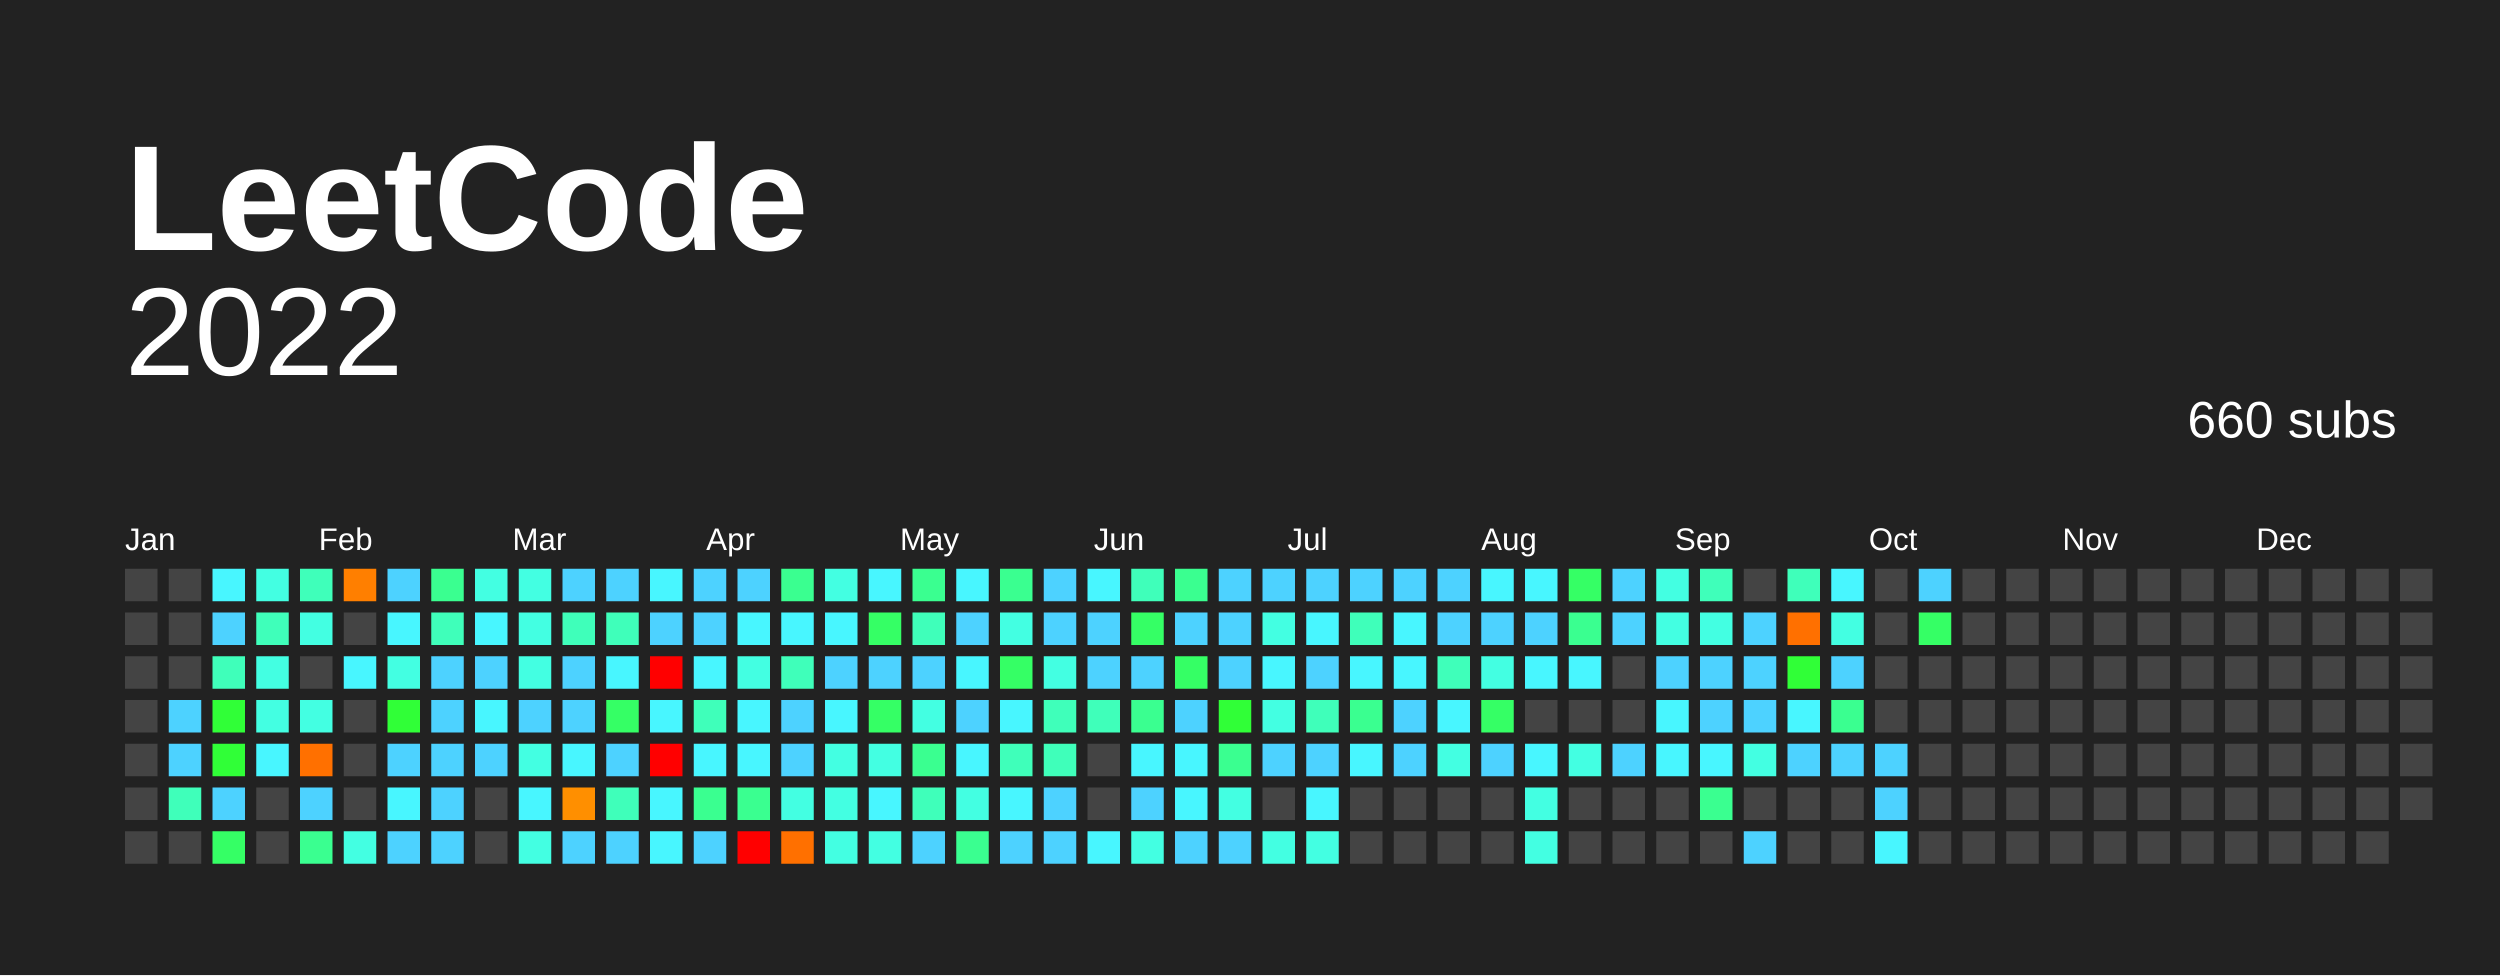
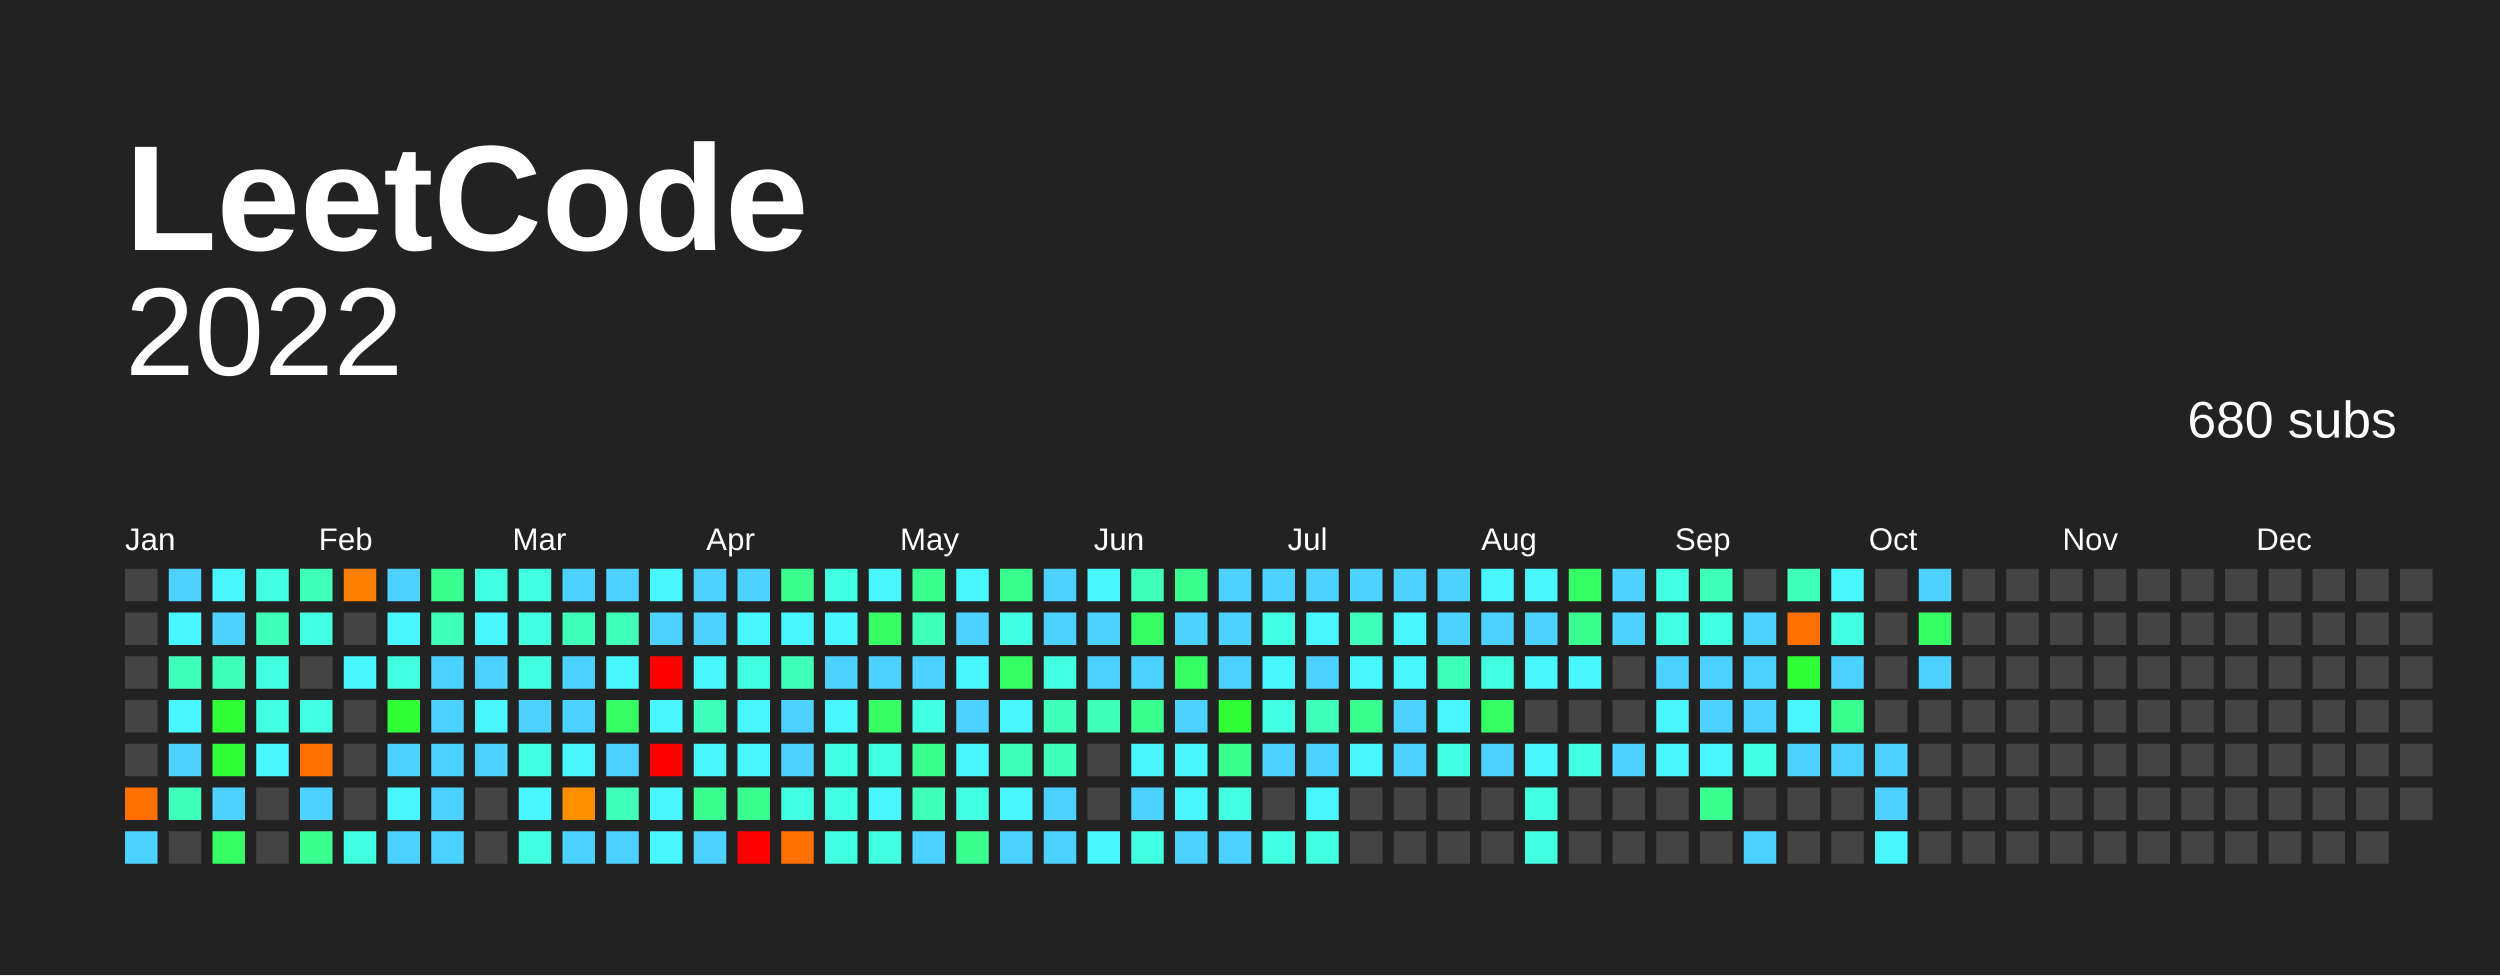
<svg xmlns="http://www.w3.org/2000/svg" baseProfile="full" height="78mm" version="1.1" viewBox="0,0,200,78" width="200mm">
  <defs />
  <rect fill="#222222" height="78" width="200" x="0" y="0" />
  <text fill="#FFFFFF" style="font-size:12px; font-family:Arial; font-weight:bold;" x="10" y="20"> LeetCode</text>
  <text alignment-baseline="hanging" fill="#FFFFFF" style="font-size:10.0px; font-family:Arial;" x="10" y="30">2022</text>
-   <text alignment-baseline="hanging" fill="#FFFFFF" style="font-size:4.125px; font-family:Arial;" x="175" y="35">660 subs</text>
+   <text alignment-baseline="hanging" fill="#FFFFFF" style="font-size:4.125px; font-family:Arial;" x="175" y="35">680 subs</text>
  <text fill="#FFFFFF" style="font-size:2.5px; font-family:Arial" x="10.0" y="44">Jan</text>
  <text fill="#FFFFFF" style="font-size:2.5px; font-family:Arial" x="25.5" y="44">Feb</text>
  <text fill="#FFFFFF" style="font-size:2.5px; font-family:Arial" x="41.0" y="44">Mar</text>
  <text fill="#FFFFFF" style="font-size:2.5px; font-family:Arial" x="56.5" y="44">Apr</text>
  <text fill="#FFFFFF" style="font-size:2.5px; font-family:Arial" x="72.0" y="44">May</text>
  <text fill="#FFFFFF" style="font-size:2.5px; font-family:Arial" x="87.5" y="44">Jun</text>
  <text fill="#FFFFFF" style="font-size:2.5px; font-family:Arial" x="103.0" y="44">Jul</text>
  <text fill="#FFFFFF" style="font-size:2.5px; font-family:Arial" x="118.5" y="44">Aug</text>
  <text fill="#FFFFFF" style="font-size:2.5px; font-family:Arial" x="134.0" y="44">Sep</text>
  <text fill="#FFFFFF" style="font-size:2.5px; font-family:Arial" x="149.5" y="44">Oct</text>
  <text fill="#FFFFFF" style="font-size:2.5px; font-family:Arial" x="165.0" y="44">Nov</text>
  <text fill="#FFFFFF" style="font-size:2.5px; font-family:Arial" x="180.5" y="44">Dec</text>
  <rect fill="#444444" height="2.6" width="2.6" x="10.0" y="45.5" />
  <rect fill="#444444" height="2.6" width="2.6" x="10.0" y="49.0" />
  <rect fill="#444444" height="2.6" width="2.6" x="10.0" y="52.5" />
  <rect fill="#444444" height="2.6" width="2.6" x="10.0" y="56.0" />
  <rect fill="#444444" height="2.6" width="2.6" x="10.0" y="59.5" />
-   <rect fill="#444444" height="2.6" width="2.6" x="10.0" y="63.0" />
-   <rect fill="#444444" height="2.6" width="2.6" x="10.0" y="66.5" />
-   <rect fill="#444444" height="2.6" width="2.6" x="13.5" y="45.5" />
-   <rect fill="#444444" height="2.6" width="2.6" x="13.5" y="49.0" />
-   <rect fill="#444444" height="2.6" width="2.6" x="13.5" y="52.5" />
-   <rect fill="#4dd2ff" height="2.6" width="2.6" x="13.5" y="56.0" />
+   <rect fill="#ff7000" height="2.6" width="2.6" x="10.0" y="63.0" />
+   <rect fill="#4dd2ff" height="2.6" width="2.6" x="10.0" y="66.5" />
+   <rect fill="#4dd2ff" height="2.6" width="2.6" x="13.5" y="45.5" />
+   <rect fill="#48f6ff" height="2.6" width="2.6" x="13.5" y="49.0" />
+   <rect fill="#3fffba" height="2.6" width="2.6" x="13.5" y="52.5" />
+   <rect fill="#48f6ff" height="2.6" width="2.6" x="13.5" y="56.0" />
  <rect fill="#4dd2ff" height="2.6" width="2.6" x="13.5" y="59.5" />
  <rect fill="#3fffba" height="2.6" width="2.6" x="13.5" y="63.0" />
  <rect fill="#444444" height="2.6" width="2.6" x="13.5" y="66.5" />
  <rect fill="#48f6ff" height="2.6" width="2.6" x="17.0" y="45.5" />
  <rect fill="#4dd2ff" height="2.6" width="2.6" x="17.0" y="49.0" />
  <rect fill="#3fffba" height="2.6" width="2.6" x="17.0" y="52.5" />
  <rect fill="#30ff37" height="2.6" width="2.6" x="17.0" y="56.0" />
  <rect fill="#30ff37" height="2.6" width="2.6" x="17.0" y="59.5" />
  <rect fill="#4dd2ff" height="2.6" width="2.6" x="17.0" y="63.0" />
  <rect fill="#35ff65" height="2.6" width="2.6" x="17.0" y="66.5" />
  <rect fill="#43ffe2" height="2.6" width="2.6" x="20.5" y="45.5" />
  <rect fill="#3fffba" height="2.6" width="2.6" x="20.5" y="49.0" />
  <rect fill="#43ffe2" height="2.6" width="2.6" x="20.5" y="52.5" />
  <rect fill="#43ffe2" height="2.6" width="2.6" x="20.5" y="56.0" />
  <rect fill="#48f6ff" height="2.6" width="2.6" x="20.5" y="59.5" />
  <rect fill="#444444" height="2.6" width="2.6" x="20.5" y="63.0" />
  <rect fill="#444444" height="2.6" width="2.6" x="20.5" y="66.5" />
  <rect fill="#3fffba" height="2.6" width="2.6" x="24.0" y="45.5" />
  <rect fill="#43ffe2" height="2.6" width="2.6" x="24.0" y="49.0" />
  <rect fill="#444444" height="2.6" width="2.6" x="24.0" y="52.5" />
  <rect fill="#43ffe2" height="2.6" width="2.6" x="24.0" y="56.0" />
  <rect fill="#ff7000" height="2.6" width="2.6" x="24.0" y="59.5" />
  <rect fill="#4dd2ff" height="2.6" width="2.6" x="24.0" y="63.0" />
  <rect fill="#3aff90" height="2.6" width="2.6" x="24.0" y="66.5" />
  <rect fill="#ff7f00" height="2.6" width="2.6" x="27.5" y="45.5" />
  <rect fill="#444444" height="2.6" width="2.6" x="27.5" y="49.0" />
  <rect fill="#48f6ff" height="2.6" width="2.6" x="27.5" y="52.5" />
  <rect fill="#444444" height="2.6" width="2.6" x="27.5" y="56.0" />
  <rect fill="#444444" height="2.6" width="2.6" x="27.5" y="59.5" />
  <rect fill="#444444" height="2.6" width="2.6" x="27.5" y="63.0" />
  <rect fill="#43ffe2" height="2.6" width="2.6" x="27.5" y="66.5" />
  <rect fill="#4dd2ff" height="2.6" width="2.6" x="31.0" y="45.5" />
  <rect fill="#48f6ff" height="2.6" width="2.6" x="31.0" y="49.0" />
  <rect fill="#43ffe2" height="2.6" width="2.6" x="31.0" y="52.5" />
  <rect fill="#30ff37" height="2.6" width="2.6" x="31.0" y="56.0" />
  <rect fill="#4dd2ff" height="2.6" width="2.6" x="31.0" y="59.5" />
  <rect fill="#48f6ff" height="2.6" width="2.6" x="31.0" y="63.0" />
  <rect fill="#4dd2ff" height="2.6" width="2.6" x="31.0" y="66.5" />
  <rect fill="#3aff90" height="2.6" width="2.6" x="34.5" y="45.5" />
  <rect fill="#3fffba" height="2.6" width="2.6" x="34.5" y="49.0" />
  <rect fill="#4dd2ff" height="2.6" width="2.6" x="34.5" y="52.5" />
  <rect fill="#4dd2ff" height="2.6" width="2.6" x="34.5" y="56.0" />
  <rect fill="#4dd2ff" height="2.6" width="2.6" x="34.5" y="59.5" />
  <rect fill="#4dd2ff" height="2.6" width="2.6" x="34.5" y="63.0" />
  <rect fill="#4dd2ff" height="2.6" width="2.6" x="34.5" y="66.5" />
  <rect fill="#43ffe2" height="2.6" width="2.6" x="38.0" y="45.5" />
  <rect fill="#48f6ff" height="2.6" width="2.6" x="38.0" y="49.0" />
  <rect fill="#4dd2ff" height="2.6" width="2.6" x="38.0" y="52.5" />
  <rect fill="#48f6ff" height="2.6" width="2.6" x="38.0" y="56.0" />
  <rect fill="#4dd2ff" height="2.6" width="2.6" x="38.0" y="59.5" />
  <rect fill="#444444" height="2.6" width="2.6" x="38.0" y="63.0" />
  <rect fill="#444444" height="2.6" width="2.6" x="38.0" y="66.5" />
  <rect fill="#43ffe2" height="2.6" width="2.6" x="41.5" y="45.5" />
  <rect fill="#43ffe2" height="2.6" width="2.6" x="41.5" y="49.0" />
  <rect fill="#43ffe2" height="2.6" width="2.6" x="41.5" y="52.5" />
  <rect fill="#4dd2ff" height="2.6" width="2.6" x="41.5" y="56.0" />
  <rect fill="#43ffe2" height="2.6" width="2.6" x="41.5" y="59.5" />
  <rect fill="#48f6ff" height="2.6" width="2.6" x="41.5" y="63.0" />
  <rect fill="#43ffe2" height="2.6" width="2.6" x="41.5" y="66.5" />
  <rect fill="#4dd2ff" height="2.6" width="2.6" x="45.0" y="45.5" />
  <rect fill="#3fffba" height="2.6" width="2.6" x="45.0" y="49.0" />
  <rect fill="#4dd2ff" height="2.6" width="2.6" x="45.0" y="52.5" />
  <rect fill="#4dd2ff" height="2.6" width="2.6" x="45.0" y="56.0" />
  <rect fill="#48f6ff" height="2.6" width="2.6" x="45.0" y="59.5" />
  <rect fill="#ff8f00" height="2.6" width="2.6" x="45.0" y="63.0" />
  <rect fill="#4dd2ff" height="2.6" width="2.6" x="45.0" y="66.5" />
  <rect fill="#4dd2ff" height="2.6" width="2.6" x="48.5" y="45.5" />
  <rect fill="#3fffba" height="2.6" width="2.6" x="48.5" y="49.0" />
  <rect fill="#48f6ff" height="2.6" width="2.6" x="48.5" y="52.5" />
  <rect fill="#35ff65" height="2.6" width="2.6" x="48.5" y="56.0" />
  <rect fill="#4dd2ff" height="2.6" width="2.6" x="48.5" y="59.5" />
  <rect fill="#3fffba" height="2.6" width="2.6" x="48.5" y="63.0" />
  <rect fill="#4dd2ff" height="2.6" width="2.6" x="48.5" y="66.5" />
  <rect fill="#48f6ff" height="2.6" width="2.6" x="52.0" y="45.5" />
  <rect fill="#4dd2ff" height="2.6" width="2.6" x="52.0" y="49.0" />
  <rect fill="red" height="2.6" width="2.6" x="52.0" y="52.5" />
  <rect fill="#48f6ff" height="2.6" width="2.6" x="52.0" y="56.0" />
  <rect fill="red" height="2.6" width="2.6" x="52.0" y="59.5" />
  <rect fill="#48f6ff" height="2.6" width="2.6" x="52.0" y="63.0" />
  <rect fill="#48f6ff" height="2.6" width="2.6" x="52.0" y="66.5" />
  <rect fill="#4dd2ff" height="2.6" width="2.6" x="55.5" y="45.5" />
  <rect fill="#4dd2ff" height="2.6" width="2.6" x="55.5" y="49.0" />
  <rect fill="#48f6ff" height="2.6" width="2.6" x="55.5" y="52.5" />
  <rect fill="#3fffba" height="2.6" width="2.6" x="55.5" y="56.0" />
  <rect fill="#48f6ff" height="2.6" width="2.6" x="55.5" y="59.5" />
  <rect fill="#3aff90" height="2.6" width="2.6" x="55.5" y="63.0" />
  <rect fill="#4dd2ff" height="2.6" width="2.6" x="55.5" y="66.5" />
  <rect fill="#4dd2ff" height="2.6" width="2.6" x="59.0" y="45.5" />
  <rect fill="#48f6ff" height="2.6" width="2.6" x="59.0" y="49.0" />
  <rect fill="#43ffe2" height="2.6" width="2.6" x="59.0" y="52.5" />
  <rect fill="#48f6ff" height="2.6" width="2.6" x="59.0" y="56.0" />
  <rect fill="#48f6ff" height="2.6" width="2.6" x="59.0" y="59.5" />
  <rect fill="#3aff90" height="2.6" width="2.6" x="59.0" y="63.0" />
  <rect fill="red" height="2.6" width="2.6" x="59.0" y="66.5" />
  <rect fill="#3aff90" height="2.6" width="2.6" x="62.5" y="45.5" />
  <rect fill="#48f6ff" height="2.6" width="2.6" x="62.5" y="49.0" />
  <rect fill="#3fffba" height="2.6" width="2.6" x="62.5" y="52.5" />
  <rect fill="#4dd2ff" height="2.6" width="2.6" x="62.5" y="56.0" />
  <rect fill="#4dd2ff" height="2.6" width="2.6" x="62.5" y="59.5" />
  <rect fill="#43ffe2" height="2.6" width="2.6" x="62.5" y="63.0" />
  <rect fill="#ff7000" height="2.6" width="2.6" x="62.5" y="66.5" />
  <rect fill="#43ffe2" height="2.6" width="2.6" x="66.0" y="45.5" />
  <rect fill="#48f6ff" height="2.6" width="2.6" x="66.0" y="49.0" />
  <rect fill="#4dd2ff" height="2.6" width="2.6" x="66.0" y="52.5" />
  <rect fill="#48f6ff" height="2.6" width="2.6" x="66.0" y="56.0" />
  <rect fill="#43ffe2" height="2.6" width="2.6" x="66.0" y="59.5" />
  <rect fill="#43ffe2" height="2.6" width="2.6" x="66.0" y="63.0" />
  <rect fill="#43ffe2" height="2.6" width="2.6" x="66.0" y="66.5" />
  <rect fill="#48f6ff" height="2.6" width="2.6" x="69.5" y="45.5" />
  <rect fill="#35ff65" height="2.6" width="2.6" x="69.5" y="49.0" />
  <rect fill="#4dd2ff" height="2.6" width="2.6" x="69.5" y="52.5" />
  <rect fill="#35ff65" height="2.6" width="2.6" x="69.5" y="56.0" />
  <rect fill="#43ffe2" height="2.6" width="2.6" x="69.5" y="59.5" />
  <rect fill="#48f6ff" height="2.6" width="2.6" x="69.5" y="63.0" />
  <rect fill="#43ffe2" height="2.6" width="2.6" x="69.5" y="66.5" />
  <rect fill="#3aff90" height="2.6" width="2.6" x="73.0" y="45.5" />
  <rect fill="#3fffba" height="2.6" width="2.6" x="73.0" y="49.0" />
  <rect fill="#4dd2ff" height="2.6" width="2.6" x="73.0" y="52.5" />
  <rect fill="#43ffe2" height="2.6" width="2.6" x="73.0" y="56.0" />
  <rect fill="#3aff90" height="2.6" width="2.6" x="73.0" y="59.5" />
  <rect fill="#3fffba" height="2.6" width="2.6" x="73.0" y="63.0" />
  <rect fill="#4dd2ff" height="2.6" width="2.6" x="73.0" y="66.5" />
  <rect fill="#48f6ff" height="2.6" width="2.6" x="76.5" y="45.5" />
  <rect fill="#4dd2ff" height="2.6" width="2.6" x="76.5" y="49.0" />
  <rect fill="#48f6ff" height="2.6" width="2.6" x="76.5" y="52.5" />
  <rect fill="#4dd2ff" height="2.6" width="2.6" x="76.5" y="56.0" />
  <rect fill="#48f6ff" height="2.6" width="2.6" x="76.5" y="59.5" />
  <rect fill="#43ffe2" height="2.6" width="2.6" x="76.5" y="63.0" />
  <rect fill="#3aff90" height="2.6" width="2.6" x="76.5" y="66.5" />
  <rect fill="#3aff90" height="2.6" width="2.6" x="80.0" y="45.5" />
  <rect fill="#43ffe2" height="2.6" width="2.6" x="80.0" y="49.0" />
  <rect fill="#35ff65" height="2.6" width="2.6" x="80.0" y="52.5" />
  <rect fill="#48f6ff" height="2.6" width="2.6" x="80.0" y="56.0" />
  <rect fill="#3fffba" height="2.6" width="2.6" x="80.0" y="59.5" />
  <rect fill="#48f6ff" height="2.6" width="2.6" x="80.0" y="63.0" />
  <rect fill="#4dd2ff" height="2.6" width="2.6" x="80.0" y="66.5" />
  <rect fill="#4dd2ff" height="2.6" width="2.6" x="83.5" y="45.5" />
  <rect fill="#4dd2ff" height="2.6" width="2.6" x="83.5" y="49.0" />
  <rect fill="#43ffe2" height="2.6" width="2.6" x="83.5" y="52.5" />
  <rect fill="#3fffba" height="2.6" width="2.6" x="83.5" y="56.0" />
  <rect fill="#3fffba" height="2.6" width="2.6" x="83.5" y="59.5" />
  <rect fill="#4dd2ff" height="2.6" width="2.6" x="83.5" y="63.0" />
  <rect fill="#4dd2ff" height="2.6" width="2.6" x="83.5" y="66.5" />
  <rect fill="#48f6ff" height="2.6" width="2.6" x="87.0" y="45.5" />
  <rect fill="#4dd2ff" height="2.6" width="2.6" x="87.0" y="49.0" />
  <rect fill="#4dd2ff" height="2.6" width="2.6" x="87.0" y="52.5" />
  <rect fill="#3fffba" height="2.6" width="2.6" x="87.0" y="56.0" />
  <rect fill="#444444" height="2.6" width="2.6" x="87.0" y="59.5" />
  <rect fill="#444444" height="2.6" width="2.6" x="87.0" y="63.0" />
  <rect fill="#48f6ff" height="2.6" width="2.6" x="87.0" y="66.5" />
  <rect fill="#3fffba" height="2.6" width="2.6" x="90.5" y="45.5" />
  <rect fill="#35ff65" height="2.6" width="2.6" x="90.5" y="49.0" />
  <rect fill="#4dd2ff" height="2.6" width="2.6" x="90.5" y="52.5" />
  <rect fill="#3aff90" height="2.6" width="2.6" x="90.5" y="56.0" />
  <rect fill="#48f6ff" height="2.6" width="2.6" x="90.5" y="59.5" />
  <rect fill="#4dd2ff" height="2.6" width="2.6" x="90.5" y="63.0" />
  <rect fill="#43ffe2" height="2.6" width="2.6" x="90.5" y="66.5" />
  <rect fill="#3aff90" height="2.6" width="2.6" x="94.0" y="45.5" />
  <rect fill="#4dd2ff" height="2.6" width="2.6" x="94.0" y="49.0" />
  <rect fill="#35ff65" height="2.6" width="2.6" x="94.0" y="52.5" />
  <rect fill="#4dd2ff" height="2.6" width="2.6" x="94.0" y="56.0" />
  <rect fill="#48f6ff" height="2.6" width="2.6" x="94.0" y="59.5" />
  <rect fill="#48f6ff" height="2.6" width="2.6" x="94.0" y="63.0" />
  <rect fill="#4dd2ff" height="2.6" width="2.6" x="94.0" y="66.5" />
  <rect fill="#4dd2ff" height="2.6" width="2.6" x="97.5" y="45.5" />
  <rect fill="#4dd2ff" height="2.6" width="2.6" x="97.5" y="49.0" />
  <rect fill="#4dd2ff" height="2.6" width="2.6" x="97.5" y="52.5" />
  <rect fill="#30ff37" height="2.6" width="2.6" x="97.5" y="56.0" />
  <rect fill="#3aff90" height="2.6" width="2.6" x="97.5" y="59.5" />
  <rect fill="#43ffe2" height="2.6" width="2.6" x="97.5" y="63.0" />
  <rect fill="#4dd2ff" height="2.6" width="2.6" x="97.5" y="66.5" />
  <rect fill="#4dd2ff" height="2.6" width="2.6" x="101.0" y="45.5" />
  <rect fill="#43ffe2" height="2.6" width="2.6" x="101.0" y="49.0" />
  <rect fill="#48f6ff" height="2.6" width="2.6" x="101.0" y="52.5" />
  <rect fill="#43ffe2" height="2.6" width="2.6" x="101.0" y="56.0" />
  <rect fill="#4dd2ff" height="2.6" width="2.6" x="101.0" y="59.5" />
  <rect fill="#444444" height="2.6" width="2.6" x="101.0" y="63.0" />
  <rect fill="#43ffe2" height="2.6" width="2.6" x="101.0" y="66.5" />
  <rect fill="#4dd2ff" height="2.6" width="2.6" x="104.5" y="45.5" />
  <rect fill="#48f6ff" height="2.6" width="2.6" x="104.5" y="49.0" />
  <rect fill="#4dd2ff" height="2.6" width="2.6" x="104.5" y="52.5" />
  <rect fill="#3fffba" height="2.6" width="2.6" x="104.5" y="56.0" />
  <rect fill="#4dd2ff" height="2.6" width="2.6" x="104.5" y="59.5" />
  <rect fill="#48f6ff" height="2.6" width="2.6" x="104.5" y="63.0" />
  <rect fill="#43ffe2" height="2.6" width="2.6" x="104.5" y="66.5" />
  <rect fill="#4dd2ff" height="2.6" width="2.6" x="108.0" y="45.5" />
  <rect fill="#3fffba" height="2.6" width="2.6" x="108.0" y="49.0" />
  <rect fill="#48f6ff" height="2.6" width="2.6" x="108.0" y="52.5" />
  <rect fill="#3aff90" height="2.6" width="2.6" x="108.0" y="56.0" />
  <rect fill="#48f6ff" height="2.6" width="2.6" x="108.0" y="59.5" />
  <rect fill="#444444" height="2.6" width="2.6" x="108.0" y="63.0" />
  <rect fill="#444444" height="2.6" width="2.6" x="108.0" y="66.5" />
  <rect fill="#4dd2ff" height="2.6" width="2.6" x="111.5" y="45.5" />
  <rect fill="#48f6ff" height="2.6" width="2.6" x="111.5" y="49.0" />
  <rect fill="#48f6ff" height="2.6" width="2.6" x="111.5" y="52.5" />
  <rect fill="#4dd2ff" height="2.6" width="2.6" x="111.5" y="56.0" />
  <rect fill="#4dd2ff" height="2.6" width="2.6" x="111.5" y="59.5" />
  <rect fill="#444444" height="2.6" width="2.6" x="111.5" y="63.0" />
  <rect fill="#444444" height="2.6" width="2.6" x="111.5" y="66.5" />
  <rect fill="#4dd2ff" height="2.6" width="2.6" x="115.0" y="45.5" />
  <rect fill="#4dd2ff" height="2.6" width="2.6" x="115.0" y="49.0" />
  <rect fill="#3fffba" height="2.6" width="2.6" x="115.0" y="52.5" />
  <rect fill="#48f6ff" height="2.6" width="2.6" x="115.0" y="56.0" />
  <rect fill="#43ffe2" height="2.6" width="2.6" x="115.0" y="59.5" />
  <rect fill="#444444" height="2.6" width="2.6" x="115.0" y="63.0" />
  <rect fill="#444444" height="2.6" width="2.6" x="115.0" y="66.5" />
  <rect fill="#48f6ff" height="2.6" width="2.6" x="118.5" y="45.5" />
  <rect fill="#4dd2ff" height="2.6" width="2.6" x="118.5" y="49.0" />
  <rect fill="#43ffe2" height="2.6" width="2.6" x="118.5" y="52.5" />
  <rect fill="#35ff65" height="2.6" width="2.6" x="118.5" y="56.0" />
  <rect fill="#4dd2ff" height="2.6" width="2.6" x="118.5" y="59.5" />
  <rect fill="#444444" height="2.6" width="2.6" x="118.5" y="63.0" />
  <rect fill="#444444" height="2.6" width="2.6" x="118.5" y="66.5" />
  <rect fill="#48f6ff" height="2.6" width="2.6" x="122.0" y="45.5" />
  <rect fill="#4dd2ff" height="2.6" width="2.6" x="122.0" y="49.0" />
  <rect fill="#48f6ff" height="2.6" width="2.6" x="122.0" y="52.5" />
  <rect fill="#444444" height="2.6" width="2.6" x="122.0" y="56.0" />
  <rect fill="#48f6ff" height="2.6" width="2.6" x="122.0" y="59.5" />
  <rect fill="#43ffe2" height="2.6" width="2.6" x="122.0" y="63.0" />
  <rect fill="#43ffe2" height="2.6" width="2.6" x="122.0" y="66.5" />
  <rect fill="#35ff65" height="2.6" width="2.6" x="125.5" y="45.5" />
  <rect fill="#3aff90" height="2.6" width="2.6" x="125.5" y="49.0" />
  <rect fill="#48f6ff" height="2.6" width="2.6" x="125.5" y="52.5" />
  <rect fill="#444444" height="2.6" width="2.6" x="125.5" y="56.0" />
  <rect fill="#43ffe2" height="2.6" width="2.6" x="125.5" y="59.5" />
  <rect fill="#444444" height="2.6" width="2.6" x="125.5" y="63.0" />
  <rect fill="#444444" height="2.6" width="2.6" x="125.5" y="66.5" />
  <rect fill="#4dd2ff" height="2.6" width="2.6" x="129.0" y="45.5" />
  <rect fill="#4dd2ff" height="2.6" width="2.6" x="129.0" y="49.0" />
  <rect fill="#444444" height="2.6" width="2.6" x="129.0" y="52.5" />
  <rect fill="#444444" height="2.6" width="2.6" x="129.0" y="56.0" />
  <rect fill="#4dd2ff" height="2.6" width="2.6" x="129.0" y="59.5" />
  <rect fill="#444444" height="2.6" width="2.6" x="129.0" y="63.0" />
  <rect fill="#444444" height="2.6" width="2.6" x="129.0" y="66.5" />
  <rect fill="#43ffe2" height="2.6" width="2.6" x="132.5" y="45.5" />
  <rect fill="#43ffe2" height="2.6" width="2.6" x="132.5" y="49.0" />
  <rect fill="#4dd2ff" height="2.6" width="2.6" x="132.5" y="52.5" />
  <rect fill="#48f6ff" height="2.6" width="2.6" x="132.5" y="56.0" />
  <rect fill="#48f6ff" height="2.6" width="2.6" x="132.5" y="59.5" />
  <rect fill="#444444" height="2.6" width="2.6" x="132.5" y="63.0" />
  <rect fill="#444444" height="2.6" width="2.6" x="132.5" y="66.5" />
  <rect fill="#3fffba" height="2.6" width="2.6" x="136.0" y="45.5" />
  <rect fill="#43ffe2" height="2.6" width="2.6" x="136.0" y="49.0" />
  <rect fill="#4dd2ff" height="2.6" width="2.6" x="136.0" y="52.5" />
  <rect fill="#4dd2ff" height="2.6" width="2.6" x="136.0" y="56.0" />
  <rect fill="#48f6ff" height="2.6" width="2.6" x="136.0" y="59.5" />
  <rect fill="#3aff90" height="2.6" width="2.6" x="136.0" y="63.0" />
  <rect fill="#444444" height="2.6" width="2.6" x="136.0" y="66.5" />
  <rect fill="#444444" height="2.6" width="2.6" x="139.5" y="45.5" />
  <rect fill="#4dd2ff" height="2.6" width="2.6" x="139.5" y="49.0" />
  <rect fill="#4dd2ff" height="2.6" width="2.6" x="139.5" y="52.5" />
  <rect fill="#4dd2ff" height="2.6" width="2.6" x="139.5" y="56.0" />
  <rect fill="#43ffe2" height="2.6" width="2.6" x="139.5" y="59.5" />
  <rect fill="#444444" height="2.6" width="2.6" x="139.5" y="63.0" />
  <rect fill="#4dd2ff" height="2.6" width="2.6" x="139.5" y="66.5" />
  <rect fill="#3fffba" height="2.6" width="2.6" x="143.0" y="45.5" />
  <rect fill="#ff7000" height="2.6" width="2.6" x="143.0" y="49.0" />
  <rect fill="#30ff37" height="2.6" width="2.6" x="143.0" y="52.5" />
  <rect fill="#48f6ff" height="2.6" width="2.6" x="143.0" y="56.0" />
  <rect fill="#4dd2ff" height="2.6" width="2.6" x="143.0" y="59.5" />
  <rect fill="#444444" height="2.6" width="2.6" x="143.0" y="63.0" />
  <rect fill="#444444" height="2.6" width="2.6" x="143.0" y="66.5" />
  <rect fill="#48f6ff" height="2.6" width="2.6" x="146.5" y="45.5" />
  <rect fill="#43ffe2" height="2.6" width="2.6" x="146.5" y="49.0" />
  <rect fill="#4dd2ff" height="2.6" width="2.6" x="146.5" y="52.5" />
  <rect fill="#3aff90" height="2.6" width="2.6" x="146.5" y="56.0" />
  <rect fill="#4dd2ff" height="2.6" width="2.6" x="146.5" y="59.5" />
  <rect fill="#444444" height="2.6" width="2.6" x="146.5" y="63.0" />
  <rect fill="#444444" height="2.6" width="2.6" x="146.5" y="66.5" />
  <rect fill="#444444" height="2.6" width="2.6" x="150.0" y="45.5" />
  <rect fill="#444444" height="2.6" width="2.6" x="150.0" y="49.0" />
  <rect fill="#444444" height="2.6" width="2.6" x="150.0" y="52.5" />
  <rect fill="#444444" height="2.6" width="2.6" x="150.0" y="56.0" />
  <rect fill="#4dd2ff" height="2.6" width="2.6" x="150.0" y="59.5" />
  <rect fill="#4dd2ff" height="2.6" width="2.6" x="150.0" y="63.0" />
  <rect fill="#48f6ff" height="2.6" width="2.6" x="150.0" y="66.5" />
  <rect fill="#4dd2ff" height="2.6" width="2.6" x="153.5" y="45.5" />
  <rect fill="#35ff65" height="2.6" width="2.6" x="153.5" y="49.0" />
-   <rect fill="#444444" height="2.6" width="2.6" x="153.5" y="52.5" />
+   <rect fill="#4dd2ff" height="2.6" width="2.6" x="153.5" y="52.5" />
  <rect fill="#444444" height="2.6" width="2.6" x="153.5" y="56.0" />
  <rect fill="#444444" height="2.6" width="2.6" x="153.5" y="59.5" />
  <rect fill="#444444" height="2.6" width="2.6" x="153.5" y="63.0" />
  <rect fill="#444444" height="2.6" width="2.6" x="153.5" y="66.5" />
  <rect fill="#444444" height="2.6" width="2.6" x="157.0" y="45.5" />
  <rect fill="#444444" height="2.6" width="2.6" x="157.0" y="49.0" />
  <rect fill="#444444" height="2.6" width="2.6" x="157.0" y="52.5" />
  <rect fill="#444444" height="2.6" width="2.6" x="157.0" y="56.0" />
  <rect fill="#444444" height="2.6" width="2.6" x="157.0" y="59.5" />
  <rect fill="#444444" height="2.6" width="2.6" x="157.0" y="63.0" />
  <rect fill="#444444" height="2.6" width="2.6" x="157.0" y="66.5" />
  <rect fill="#444444" height="2.6" width="2.6" x="160.5" y="45.5" />
  <rect fill="#444444" height="2.6" width="2.6" x="160.5" y="49.0" />
  <rect fill="#444444" height="2.6" width="2.6" x="160.5" y="52.5" />
  <rect fill="#444444" height="2.6" width="2.6" x="160.5" y="56.0" />
  <rect fill="#444444" height="2.6" width="2.6" x="160.5" y="59.5" />
  <rect fill="#444444" height="2.6" width="2.6" x="160.5" y="63.0" />
  <rect fill="#444444" height="2.6" width="2.6" x="160.5" y="66.5" />
  <rect fill="#444444" height="2.6" width="2.6" x="164.0" y="45.5" />
  <rect fill="#444444" height="2.6" width="2.6" x="164.0" y="49.0" />
  <rect fill="#444444" height="2.6" width="2.6" x="164.0" y="52.5" />
  <rect fill="#444444" height="2.6" width="2.6" x="164.0" y="56.0" />
  <rect fill="#444444" height="2.6" width="2.6" x="164.0" y="59.5" />
  <rect fill="#444444" height="2.6" width="2.6" x="164.0" y="63.0" />
  <rect fill="#444444" height="2.6" width="2.6" x="164.0" y="66.5" />
  <rect fill="#444444" height="2.6" width="2.6" x="167.5" y="45.5" />
  <rect fill="#444444" height="2.6" width="2.6" x="167.5" y="49.0" />
  <rect fill="#444444" height="2.6" width="2.6" x="167.5" y="52.5" />
  <rect fill="#444444" height="2.6" width="2.6" x="167.5" y="56.0" />
  <rect fill="#444444" height="2.6" width="2.6" x="167.5" y="59.5" />
  <rect fill="#444444" height="2.6" width="2.6" x="167.5" y="63.0" />
  <rect fill="#444444" height="2.6" width="2.6" x="167.5" y="66.5" />
  <rect fill="#444444" height="2.6" width="2.6" x="171.0" y="45.5" />
  <rect fill="#444444" height="2.6" width="2.6" x="171.0" y="49.0" />
  <rect fill="#444444" height="2.6" width="2.6" x="171.0" y="52.5" />
  <rect fill="#444444" height="2.6" width="2.6" x="171.0" y="56.0" />
  <rect fill="#444444" height="2.6" width="2.6" x="171.0" y="59.5" />
  <rect fill="#444444" height="2.6" width="2.6" x="171.0" y="63.0" />
  <rect fill="#444444" height="2.6" width="2.6" x="171.0" y="66.5" />
  <rect fill="#444444" height="2.6" width="2.6" x="174.5" y="45.5" />
  <rect fill="#444444" height="2.6" width="2.6" x="174.5" y="49.0" />
  <rect fill="#444444" height="2.6" width="2.6" x="174.5" y="52.5" />
  <rect fill="#444444" height="2.6" width="2.6" x="174.5" y="56.0" />
  <rect fill="#444444" height="2.6" width="2.6" x="174.5" y="59.5" />
  <rect fill="#444444" height="2.6" width="2.6" x="174.5" y="63.0" />
  <rect fill="#444444" height="2.6" width="2.6" x="174.5" y="66.5" />
  <rect fill="#444444" height="2.6" width="2.6" x="178.0" y="45.5" />
  <rect fill="#444444" height="2.6" width="2.6" x="178.0" y="49.0" />
  <rect fill="#444444" height="2.6" width="2.6" x="178.0" y="52.5" />
  <rect fill="#444444" height="2.6" width="2.6" x="178.0" y="56.0" />
  <rect fill="#444444" height="2.6" width="2.6" x="178.0" y="59.5" />
  <rect fill="#444444" height="2.6" width="2.6" x="178.0" y="63.0" />
  <rect fill="#444444" height="2.6" width="2.6" x="178.0" y="66.5" />
  <rect fill="#444444" height="2.6" width="2.6" x="181.5" y="45.5" />
  <rect fill="#444444" height="2.6" width="2.6" x="181.5" y="49.0" />
  <rect fill="#444444" height="2.6" width="2.6" x="181.5" y="52.5" />
  <rect fill="#444444" height="2.6" width="2.6" x="181.5" y="56.0" />
  <rect fill="#444444" height="2.6" width="2.6" x="181.5" y="59.5" />
  <rect fill="#444444" height="2.6" width="2.6" x="181.5" y="63.0" />
  <rect fill="#444444" height="2.6" width="2.6" x="181.5" y="66.5" />
  <rect fill="#444444" height="2.6" width="2.6" x="185.0" y="45.5" />
  <rect fill="#444444" height="2.6" width="2.6" x="185.0" y="49.0" />
  <rect fill="#444444" height="2.6" width="2.6" x="185.0" y="52.5" />
  <rect fill="#444444" height="2.6" width="2.6" x="185.0" y="56.0" />
  <rect fill="#444444" height="2.6" width="2.6" x="185.0" y="59.5" />
  <rect fill="#444444" height="2.6" width="2.6" x="185.0" y="63.0" />
  <rect fill="#444444" height="2.6" width="2.6" x="185.0" y="66.5" />
  <rect fill="#444444" height="2.6" width="2.6" x="188.5" y="45.5" />
  <rect fill="#444444" height="2.6" width="2.6" x="188.5" y="49.0" />
  <rect fill="#444444" height="2.6" width="2.6" x="188.5" y="52.5" />
  <rect fill="#444444" height="2.6" width="2.6" x="188.5" y="56.0" />
  <rect fill="#444444" height="2.6" width="2.6" x="188.5" y="59.5" />
  <rect fill="#444444" height="2.6" width="2.6" x="188.5" y="63.0" />
  <rect fill="#444444" height="2.6" width="2.6" x="188.5" y="66.5" />
  <rect fill="#444444" height="2.6" width="2.6" x="192.0" y="45.5" />
  <rect fill="#444444" height="2.6" width="2.6" x="192.0" y="49.0" />
  <rect fill="#444444" height="2.6" width="2.6" x="192.0" y="52.5" />
  <rect fill="#444444" height="2.6" width="2.6" x="192.0" y="56.0" />
  <rect fill="#444444" height="2.6" width="2.6" x="192.0" y="59.5" />
  <rect fill="#444444" height="2.6" width="2.6" x="192.0" y="63.0" />
</svg>
